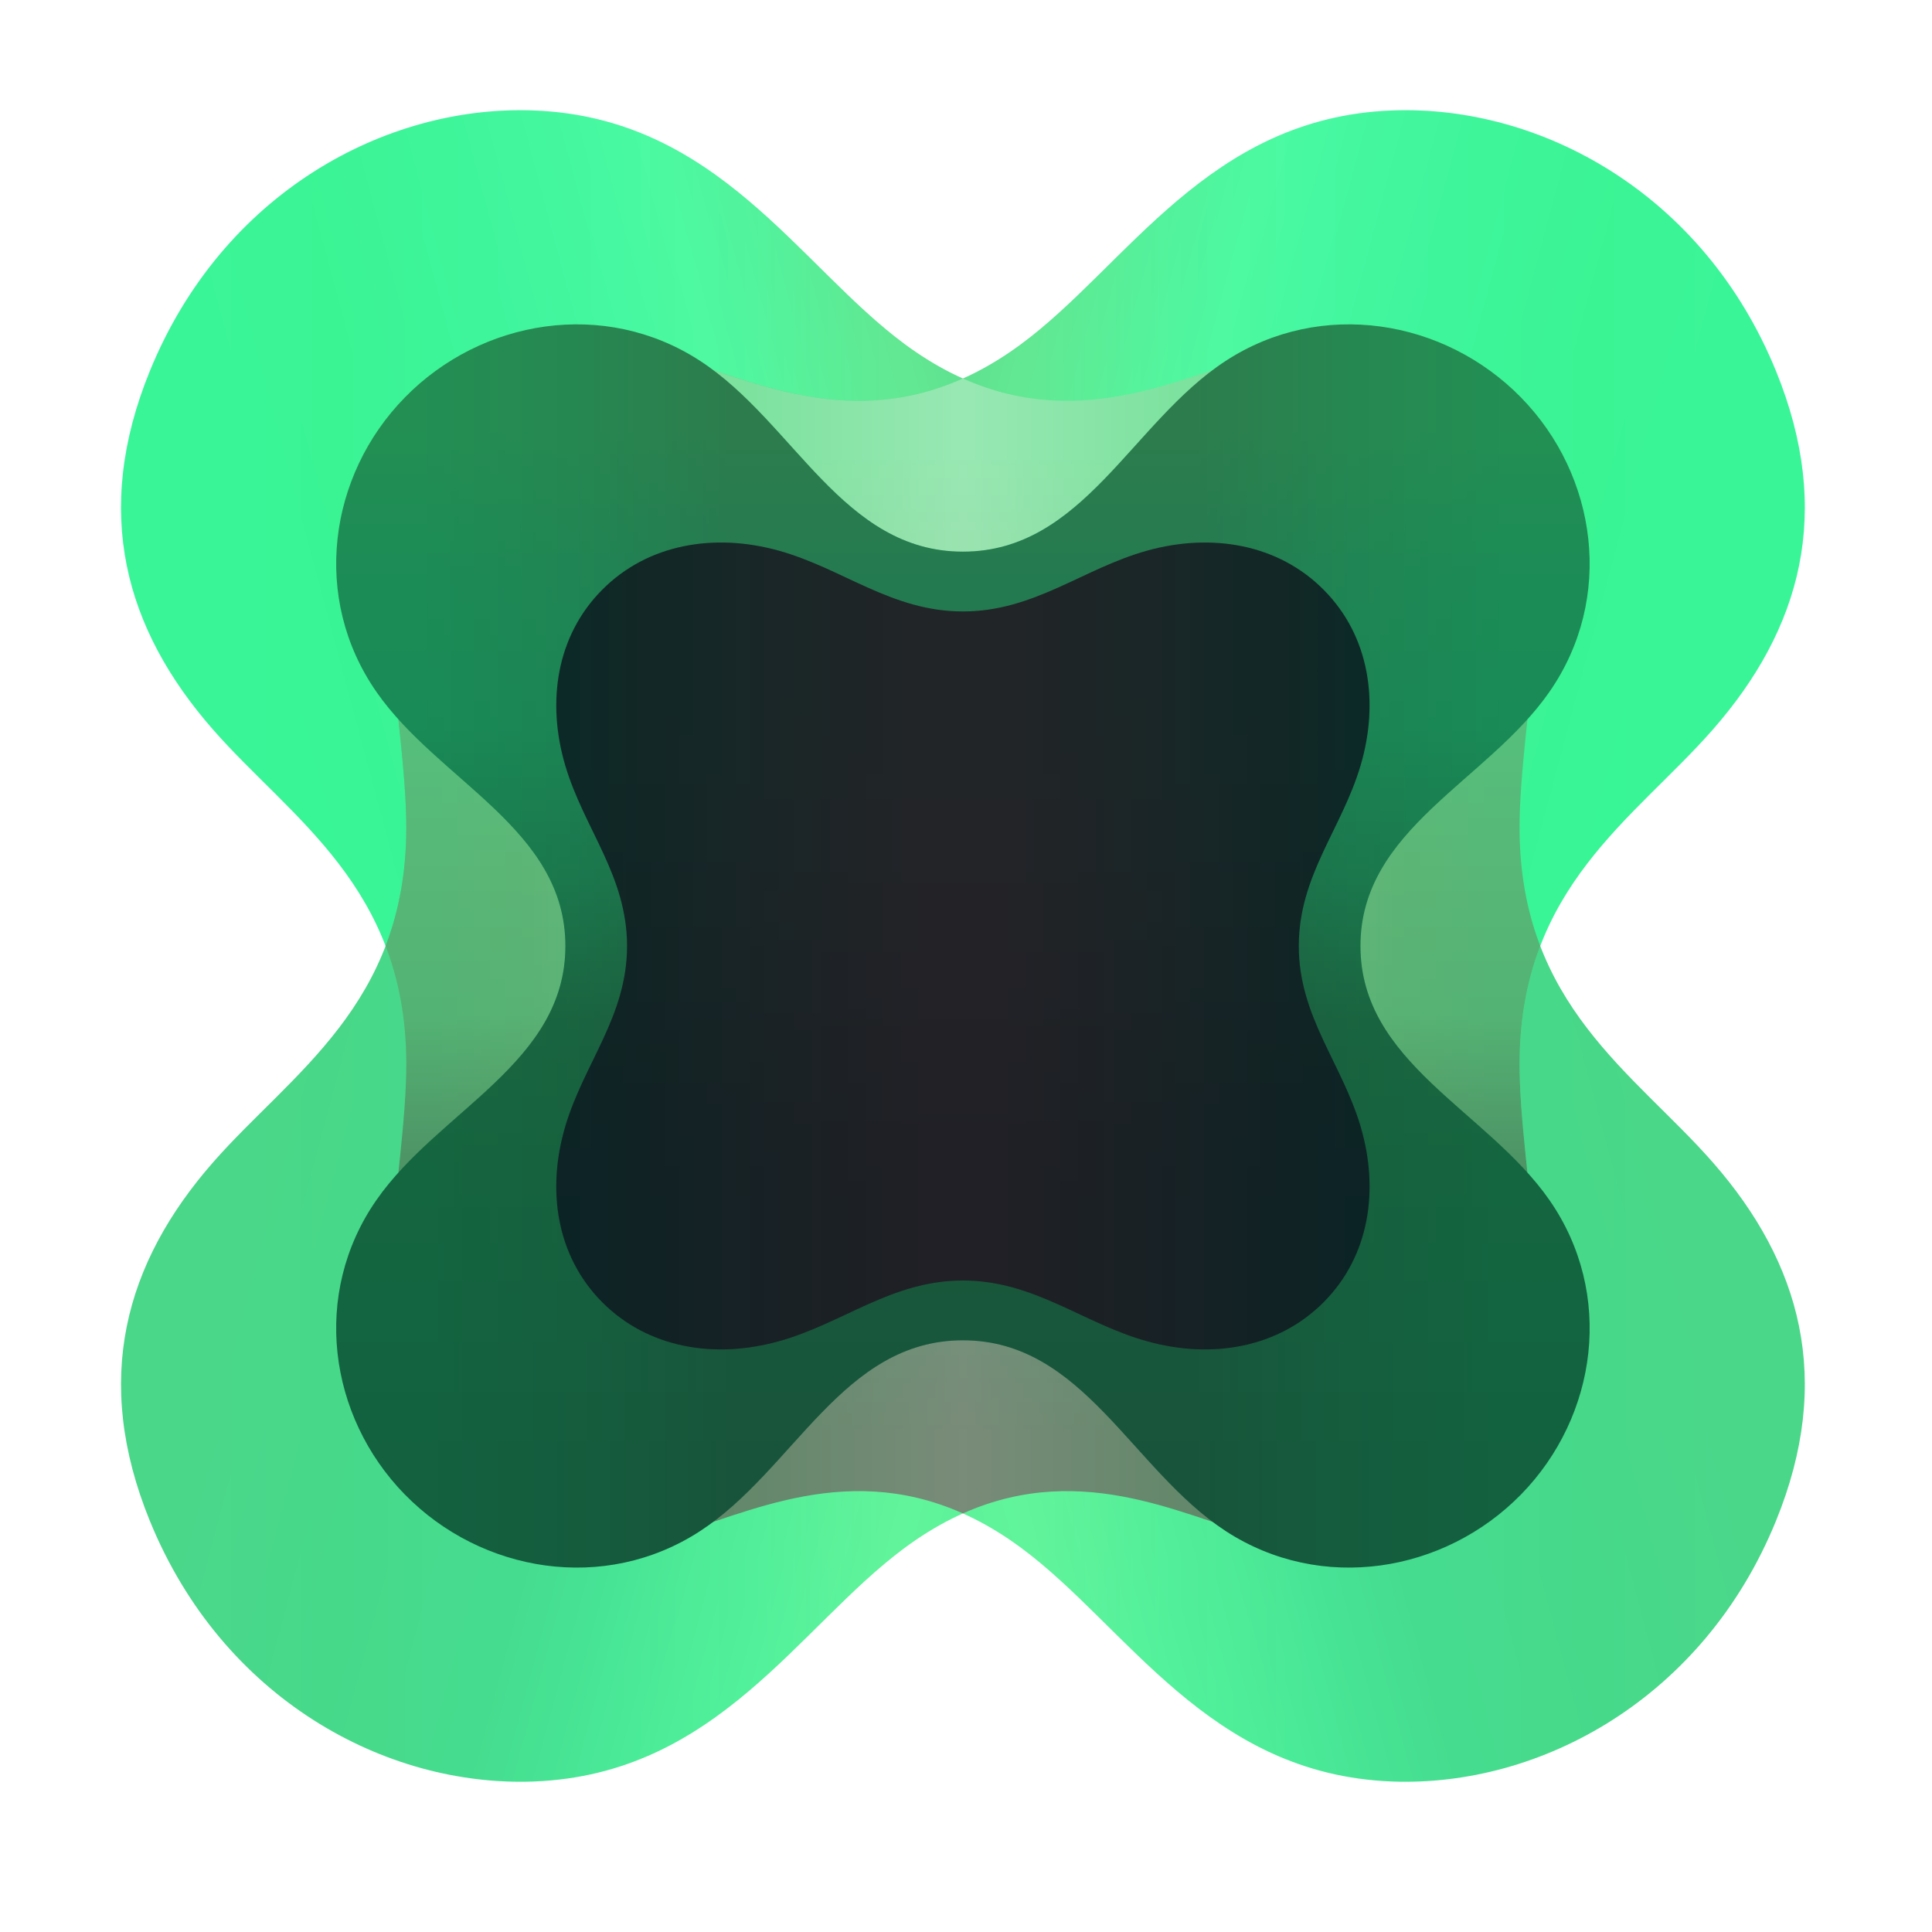
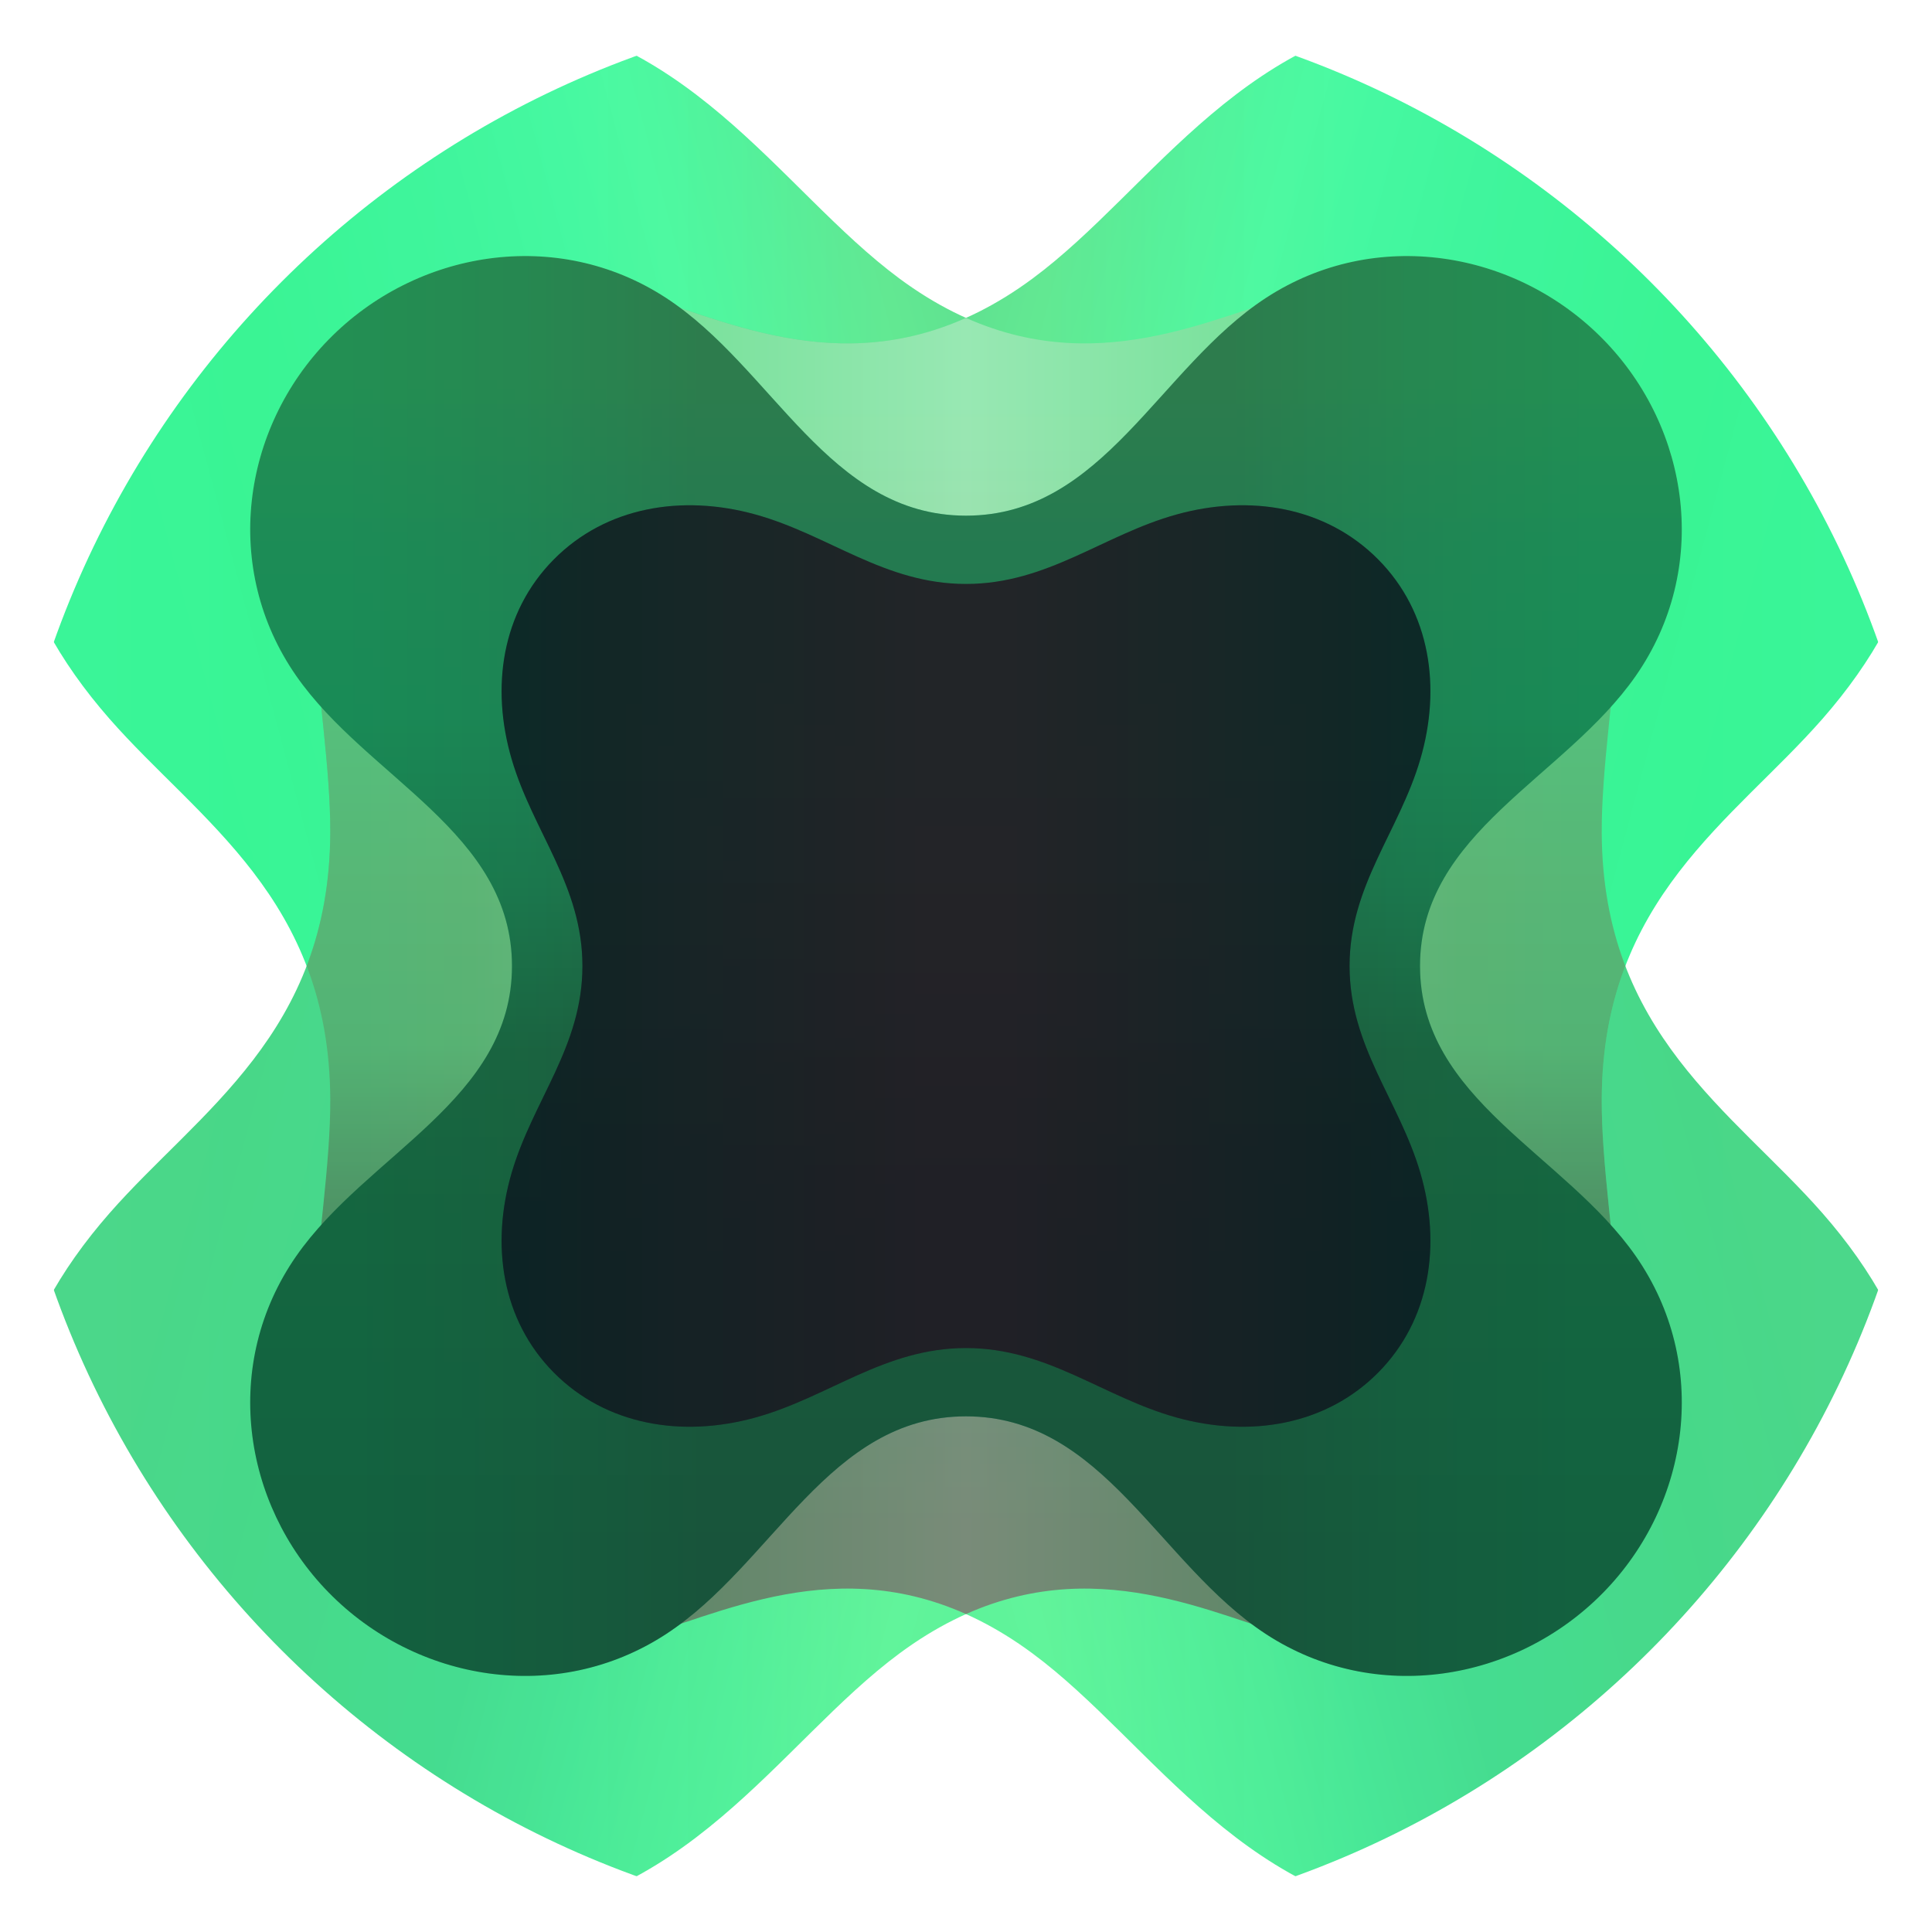
- <svg xmlns="http://www.w3.org/2000/svg" viewBox="0 0 1254 1254">
+ <svg xmlns="http://www.w3.org/2000/svg" viewBox="76 65 1098 1098">
  <defs>
+     <clipPath id="logo-circle">
+       <circle cx="625" cy="614" r="550" />
+     </clipPath>
    <clipPath id="clip-rojo">
      <path d="M796.07 237.19C838.92 223.01 937.44 193.84 979.90 283.22C1015.84 358.87 985.98 465.33 986.30 538.34C986.80 652.30 1061.02 696.64 1111.67 754.39C1168.98 819.74 1190.12 895.52 1152.73 987.17C1105.73 1102.38 1000.01 1159.99 903.51 1156.31C784.22 1151.76 731.60 1055.54 662.74 1004.63C580.16 943.59 508.10 972.88 453.93 990.81C411.08 1004.99 312.56 1034.16 270.10 944.78C234.16 869.13 264.02 762.67 263.70 689.66C263.20 575.70 188.98 531.36 138.33 473.61C81.02 408.26 59.88 332.48 97.27 240.83C144.27 125.62 249.99 68.01 346.49 71.69C465.78 76.24 518.40 172.46 587.26 223.37C669.84 284.41 741.90 255.12 796.07 237.19Z" />
    </clipPath>
    <linearGradient id="q1-base" gradientUnits="userSpaceOnUse" x1="82.00" y1="617.15" x2="1168.00" y2="617.15">
      <stop offset="0.042" stop-color="#4df99e" />
      <stop offset="0.125" stop-color="#4bf99b" />
      <stop offset="0.208" stop-color="#4afa9f" />
      <stop offset="0.292" stop-color="#4afaa2" />
      <stop offset="0.375" stop-color="#52f8a0" />
      <stop offset="0.458" stop-color="#62f49b" />
      <stop offset="0.542" stop-color="#62f49b" />
      <stop offset="0.625" stop-color="#52f8a0" />
      <stop offset="0.708" stop-color="#4afaa2" />
      <stop offset="0.792" stop-color="#4afa9f" />
      <stop offset="0.875" stop-color="#4bf99b" />
      <stop offset="0.958" stop-color="#4df99e" />
    </linearGradient>
    <linearGradient id="q1-shade" gradientUnits="userSpaceOnUse" x1="1065.88" y1="496.46" x2="184.37" y2="732.66">
      <stop offset="0.063" stop-color="#f7dcdf" />
      <stop offset="0.188" stop-color="#f1dee3" />
      <stop offset="0.313" stop-color="#efe0e6" />
      <stop offset="0.438" stop-color="#fff2f1" />
      <stop offset="0.563" stop-color="#fdffff" />
      <stop offset="0.688" stop-color="#dbfafa" />
      <stop offset="0.813" stop-color="#c6faf4" />
      <stop offset="0.938" stop-color="#bffbf5" />
    </linearGradient>
    <linearGradient id="q2-base" gradientUnits="userSpaceOnUse" x1="82.00" y1="617.15" x2="1168.00" y2="617.15">
      <stop offset="0.042" stop-color="#4df99e" />
      <stop offset="0.125" stop-color="#4bf99b" />
      <stop offset="0.208" stop-color="#4afa9f" />
      <stop offset="0.292" stop-color="#4afaa2" />
      <stop offset="0.375" stop-color="#52f8a0" />
      <stop offset="0.458" stop-color="#62f49b" />
      <stop offset="0.542" stop-color="#62f49b" />
      <stop offset="0.625" stop-color="#52f8a0" />
      <stop offset="0.708" stop-color="#4afaa2" />
      <stop offset="0.792" stop-color="#4afa9f" />
      <stop offset="0.875" stop-color="#4bf99b" />
      <stop offset="0.958" stop-color="#4df99e" />
    </linearGradient>
    <linearGradient id="q2-shade" gradientUnits="userSpaceOnUse" x1="184.12" y1="496.46" x2="1065.63" y2="732.66">
      <stop offset="0.063" stop-color="#f7dcdf" />
      <stop offset="0.188" stop-color="#f1dee3" />
      <stop offset="0.313" stop-color="#efe0e6" />
      <stop offset="0.438" stop-color="#fff2f1" />
      <stop offset="0.563" stop-color="#fdffff" />
      <stop offset="0.688" stop-color="#dbfafa" />
      <stop offset="0.813" stop-color="#c6faf4" />
      <stop offset="0.938" stop-color="#bffbf5" />
    </linearGradient>
    <linearGradient id="ov-base" gradientUnits="userSpaceOnUse" x1="250.11" y1="614.00" x2="999.89" y2="614.00">
      <stop offset="0.042" stop-color="#5fde8b" />
      <stop offset="0.125" stop-color="#65dc8a" />
      <stop offset="0.500" stop-color="#9be8b3" />
      <stop offset="0.875" stop-color="#65dc8a" />
      <stop offset="0.958" stop-color="#5fde8b" />
    </linearGradient>
    <linearGradient id="ov-shade" gradientUnits="userSpaceOnUse" x1="625.00" y1="246.60" x2="625.00" y2="978.03">
      <stop offset="0.063" stop-color="#faffff" />
      <stop offset="0.188" stop-color="#fff7f9" />
      <stop offset="0.313" stop-color="#e6dbe3" />
      <stop offset="0.438" stop-color="#e9d2d9" />
      <stop offset="0.563" stop-color="#dfced5" />
      <stop offset="0.688" stop-color="#d2abbb" />
      <stop offset="0.813" stop-color="#be9faf" />
      <stop offset="0.938" stop-color="#c799ac" />
    </linearGradient>
    <linearGradient id="m-base" gradientUnits="userSpaceOnUse" x1="625.00" y1="230.74" x2="625.00" y2="999.49">
      <stop offset="0.062" stop-color="#618f53" />
      <stop offset="0.188" stop-color="#4f8c56" />
      <stop offset="0.312" stop-color="#468b56" />
      <stop offset="0.438" stop-color="#447e4f" />
      <stop offset="0.562" stop-color="#416942" />
      <stop offset="0.688" stop-color="#386640" />
      <stop offset="0.812" stop-color="#356440" />
      <stop offset="0.938" stop-color="#34613f" />
    </linearGradient>
    <linearGradient id="m-shade" gradientUnits="userSpaceOnUse" x1="223.00" y1="614.00" x2="1027.00" y2="614.00">
      <stop offset="0.062" stop-color="#5bffff" />
      <stop offset="0.187" stop-color="#65f2f8" />
      <stop offset="0.312" stop-color="#75deed" />
      <stop offset="0.437" stop-color="#75deed" />
      <stop offset="0.563" stop-color="#75deed" />
      <stop offset="0.688" stop-color="#75deed" />
      <stop offset="0.813" stop-color="#65f2f8" />
      <stop offset="0.938" stop-color="#5bffff" />
    </linearGradient>
    <linearGradient id="c-base" gradientUnits="userSpaceOnUse" x1="348.92" y1="614.00" x2="901.08" y2="614.00">
      <stop offset="0.042" stop-color="#0f2d29" />
      <stop offset="0.125" stop-color="#142b28" />
      <stop offset="0.208" stop-color="#192b29" />
      <stop offset="0.292" stop-color="#1e2a29" />
      <stop offset="0.375" stop-color="#222929" />
      <stop offset="0.458" stop-color="#26292a" />
      <stop offset="0.542" stop-color="#26292a" />
      <stop offset="0.625" stop-color="#222929" />
      <stop offset="0.708" stop-color="#1e2a29" />
      <stop offset="0.792" stop-color="#192b29" />
      <stop offset="0.875" stop-color="#142b28" />
      <stop offset="0.958" stop-color="#0f2d29" />
    </linearGradient>
    <linearGradient id="c-shade" gradientUnits="userSpaceOnUse" x1="625.00" y1="423.16" x2="625.00" y2="804.61">
      <stop offset="0.063" stop-color="#e1e8f5" />
      <stop offset="0.188" stop-color="#e5e6f3" />
      <stop offset="0.313" stop-color="#e8e1f1" />
      <stop offset="0.438" stop-color="#eadaee" />
      <stop offset="0.563" stop-color="#e7d4eb" />
      <stop offset="0.688" stop-color="#e0cee8" />
      <stop offset="0.813" stop-color="#d9cae7" />
      <stop offset="0.938" stop-color="#d4c8e6" />
    </linearGradient>
    <linearGradient id="m-red" gradientUnits="userSpaceOnUse" x1="625.00" y1="230.00" x2="625.00" y2="1000.00">
      <stop offset="0.000" stop-color="#d0161e" />
      <stop offset="0.350" stop-color="#b3141c" />
      <stop offset="0.700" stop-color="#6a0e16" />
      <stop offset="1.000" stop-color="#4a0a10" />
    </linearGradient>
    <linearGradient id="m-fade" gradientUnits="userSpaceOnUse" x1="0.00" y1="614.00" x2="1254.00" y2="614.00">
      <stop offset="0.000" stop-color="#000" />
      <stop offset="1.000" stop-color="#000" />
    </linearGradient>
    <mask id="m-mask" maskUnits="userSpaceOnUse" x="0" y="0" width="1254" height="1254">
      <rect width="1254" height="1254" fill="url(#m-fade)" />
    </mask>
  </defs>
-   <g style="isolation:isolate">
-     <g id="splat-rojo">
-       <path d="M796.07 237.19C838.92 223.01 937.44 193.84 979.90 283.22C1015.84 358.87 985.98 465.33 986.30 538.34C986.80 652.30 1061.02 696.64 1111.67 754.39C1168.98 819.74 1190.12 895.52 1152.73 987.17C1105.73 1102.38 1000.01 1159.99 903.51 1156.31C784.22 1151.76 731.60 1055.54 662.74 1004.63C580.16 943.59 508.10 972.88 453.93 990.81C411.08 1004.99 312.56 1034.16 270.10 944.78C234.16 869.13 264.02 762.67 263.70 689.66C263.20 575.70 188.98 531.36 138.33 473.61C81.02 408.26 59.88 332.48 97.27 240.83C144.27 125.62 249.99 68.01 346.49 71.69C465.78 76.24 518.40 172.46 587.26 223.37C669.84 284.41 741.90 255.12 796.07 237.19Z" fill="url(#q1-base)" />
-       <path d="M796.07 237.19C838.92 223.01 937.44 193.84 979.90 283.22C1015.84 358.87 985.98 465.33 986.30 538.34C986.80 652.30 1061.02 696.64 1111.67 754.39C1168.98 819.74 1190.12 895.52 1152.73 987.17C1105.73 1102.38 1000.01 1159.99 903.51 1156.31C784.22 1151.76 731.60 1055.54 662.74 1004.63C580.16 943.59 508.10 972.88 453.93 990.81C411.08 1004.99 312.56 1034.16 270.10 944.78C234.16 869.13 264.02 762.67 263.70 689.66C263.20 575.70 188.98 531.36 138.33 473.61C81.02 408.26 59.88 332.48 97.27 240.83C144.27 125.62 249.99 68.01 346.49 71.69C465.78 76.24 518.40 172.46 587.26 223.37C669.84 284.41 741.90 255.12 796.07 237.19Z" fill="url(#q1-shade)" style="mix-blend-mode:multiply" />
-     </g>
-     <g id="splat-verde">
-       <path d="M453.93 237.19C411.08 223.01 312.56 193.84 270.10 283.22C234.16 358.87 264.02 465.33 263.70 538.34C263.20 652.30 188.98 696.64 138.33 754.39C81.02 819.74 59.88 895.52 97.27 987.17C144.27 1102.38 249.99 1159.99 346.49 1156.31C465.78 1151.76 518.40 1055.54 587.26 1004.63C669.84 943.59 741.90 972.88 796.07 990.81C838.92 1004.99 937.44 1034.16 979.90 944.78C1015.84 869.13 985.98 762.67 986.30 689.66C986.80 575.70 1061.02 531.36 1111.67 473.61C1168.98 408.26 1190.12 332.48 1152.73 240.83C1105.73 125.62 1000.01 68.01 903.51 71.69C784.22 76.24 731.60 172.46 662.74 223.37C580.16 284.41 508.10 255.12 453.93 237.19Z" fill="url(#q2-base)" />
-       <path d="M453.93 237.19C411.08 223.01 312.56 193.84 270.10 283.22C234.16 358.87 264.02 465.33 263.70 538.34C263.20 652.30 188.98 696.64 138.33 754.39C81.02 819.74 59.88 895.52 97.27 987.17C144.27 1102.38 249.99 1159.99 346.49 1156.31C465.78 1151.76 518.40 1055.54 587.26 1004.63C669.84 943.59 741.90 972.88 796.07 990.81C838.92 1004.99 937.44 1034.16 979.90 944.78C1015.84 869.13 985.98 762.67 986.30 689.66C986.80 575.70 1061.02 531.36 1111.67 473.61C1168.98 408.26 1190.12 332.48 1152.73 240.83C1105.73 125.62 1000.01 68.01 903.51 71.69C784.22 76.24 731.60 172.46 662.74 223.37C580.16 284.41 508.10 255.12 453.93 237.19Z" fill="url(#q2-shade)" style="mix-blend-mode:multiply" />
-     </g>
-     <g id="solape" clip-path="url(#clip-rojo)">
-       <path d="M453.93 237.19C411.08 223.01 312.56 193.84 270.10 283.22C234.16 358.87 264.02 465.33 263.70 538.34C263.20 652.30 188.98 696.64 138.33 754.39C81.02 819.74 59.88 895.52 97.27 987.17C144.27 1102.38 249.99 1159.99 346.49 1156.31C465.78 1151.76 518.40 1055.54 587.26 1004.63C669.84 943.59 741.90 972.88 796.07 990.81C838.92 1004.99 937.44 1034.16 979.90 944.78C1015.84 869.13 985.98 762.67 986.30 689.66C986.80 575.70 1061.02 531.36 1111.67 473.61C1168.98 408.26 1190.12 332.48 1152.73 240.83C1105.73 125.62 1000.01 68.01 903.51 71.69C784.22 76.24 731.60 172.46 662.74 223.37C580.16 284.41 508.10 255.12 453.93 237.19Z" fill="url(#ov-base)" />
-       <path d="M453.93 237.19C411.08 223.01 312.56 193.84 270.10 283.22C234.16 358.87 264.02 465.33 263.70 538.34C263.20 652.30 188.98 696.64 138.33 754.39C81.02 819.74 59.88 895.52 97.27 987.17C144.27 1102.38 249.99 1159.99 346.49 1156.31C465.78 1151.76 518.40 1055.54 587.26 1004.63C669.84 943.59 741.90 972.88 796.07 990.81C838.92 1004.99 937.44 1034.16 979.90 944.78C1015.84 869.13 985.98 762.67 986.30 689.66C986.80 575.70 1061.02 531.36 1111.67 473.61C1168.98 408.26 1190.12 332.48 1152.73 240.83C1105.73 125.62 1000.01 68.01 903.51 71.69C784.22 76.24 731.60 172.46 662.74 223.37C580.16 284.41 508.10 255.12 453.93 237.19Z" fill="url(#ov-shade)" style="mix-blend-mode:multiply" />
-     </g>
-     <g id="capa-media">
-       <path d="M625.00 358.06C703.10 358.06 734.52 274.04 795.58 234.24C857.55 193.86 937.56 207.20 987.24 257.98C1036.88 308.70 1047.93 388.29 1005.70 449.05C965.25 507.26 883.03 538.01 883.03 614.00C883.03 689.99 965.25 720.74 1005.70 778.95C1047.93 839.71 1036.88 919.30 987.24 970.02C937.56 1020.80 857.55 1034.14 795.58 993.76C734.52 953.96 703.10 869.94 625.00 869.94C546.90 869.94 515.48 953.96 454.42 993.76C392.45 1034.14 312.44 1020.80 262.76 970.02C213.12 919.30 202.07 839.71 244.30 778.95C284.75 720.74 366.97 689.99 366.97 614.00C366.97 538.01 284.75 507.26 244.30 449.05C202.07 388.29 213.12 308.70 262.76 257.98C312.44 207.20 392.45 193.86 454.42 234.24C515.48 274.04 546.90 358.06 625.00 358.06Z" fill="url(#m-base)" />
-       <path d="M625.00 358.06C703.10 358.06 734.52 274.04 795.58 234.24C857.55 193.86 937.56 207.20 987.24 257.98C1036.88 308.70 1047.93 388.29 1005.70 449.05C965.25 507.26 883.03 538.01 883.03 614.00C883.03 689.99 965.25 720.74 1005.70 778.95C1047.93 839.71 1036.88 919.30 987.24 970.02C937.56 1020.80 857.55 1034.14 795.58 993.76C734.52 953.96 703.10 869.94 625.00 869.94C546.90 869.94 515.48 953.96 454.42 993.76C392.45 1034.14 312.44 1020.80 262.76 970.02C213.12 919.30 202.07 839.71 244.30 778.95C284.75 720.74 366.97 689.99 366.97 614.00C366.97 538.01 284.75 507.26 244.30 449.05C202.07 388.29 213.12 308.70 262.76 257.98C312.44 207.20 392.45 193.86 454.42 234.24C515.48 274.04 546.90 358.06 625.00 358.06Z" fill="url(#m-red)" mask="url(#m-mask)" />
-       <path d="M625.00 358.06C703.10 358.06 734.52 274.04 795.58 234.24C857.55 193.86 937.56 207.20 987.24 257.98C1036.88 308.70 1047.93 388.29 1005.70 449.05C965.25 507.26 883.03 538.01 883.03 614.00C883.03 689.99 965.25 720.74 1005.70 778.95C1047.93 839.71 1036.88 919.30 987.24 970.02C937.56 1020.80 857.55 1034.14 795.58 993.76C734.52 953.96 703.10 869.94 625.00 869.94C546.90 869.94 515.48 953.96 454.42 993.76C392.45 1034.14 312.44 1020.80 262.76 970.02C213.12 919.30 202.07 839.71 244.30 778.95C284.75 720.74 366.97 689.99 366.97 614.00C366.97 538.01 284.75 507.26 244.30 449.05C202.07 388.29 213.12 308.70 262.76 257.98C312.44 207.20 392.45 193.86 454.42 234.24C515.48 274.04 546.90 358.06 625.00 358.06Z" fill="url(#m-shade)" style="mix-blend-mode:multiply" />
-     </g>
-     <g id="nucleo">
-       <path d="M625.00 396.87C671.43 396.87 702.92 368.93 744.75 357.36C786.50 345.81 829.63 353.05 859.24 382.91C889.00 412.92 895.16 455.76 883.21 496.50C871.10 537.78 843.00 568.10 843.00 614.00C843.00 659.90 871.10 690.22 883.21 731.50C895.16 772.24 889.00 815.08 859.24 845.09C829.63 874.95 786.50 882.19 744.75 870.64C702.92 859.07 671.43 831.13 625.00 831.13C578.57 831.13 547.08 859.07 505.25 870.64C463.50 882.19 420.37 874.95 390.76 845.09C361.00 815.08 354.84 772.24 366.79 731.50C378.90 690.22 407.00 659.90 407.00 614.00C407.00 568.10 378.90 537.78 366.79 496.50C354.84 455.76 361.00 412.92 390.76 382.91C420.37 353.05 463.50 345.81 505.25 357.36C547.08 368.93 578.57 396.87 625.00 396.87Z" fill="url(#c-base)" />
-       <path d="M625.00 396.87C671.43 396.87 702.92 368.93 744.75 357.36C786.50 345.81 829.63 353.05 859.24 382.91C889.00 412.92 895.16 455.76 883.21 496.50C871.10 537.78 843.00 568.10 843.00 614.00C843.00 659.90 871.10 690.22 883.21 731.50C895.16 772.24 889.00 815.08 859.24 845.09C829.63 874.95 786.50 882.19 744.75 870.64C702.92 859.07 671.43 831.13 625.00 831.13C578.57 831.13 547.08 859.07 505.25 870.64C463.50 882.19 420.37 874.95 390.76 845.09C361.00 815.08 354.84 772.24 366.79 731.50C378.90 690.22 407.00 659.90 407.00 614.00C407.00 568.10 378.90 537.78 366.79 496.50C354.84 455.76 361.00 412.92 390.76 382.91C420.37 353.05 463.50 345.81 505.25 357.36C547.08 368.93 578.57 396.87 625.00 396.87Z" fill="url(#c-shade)" style="mix-blend-mode:multiply" />
+   <g clip-path="url(#logo-circle)">
+     <g style="isolation:isolate">
+       <g id="splat-rojo">
+         <path d="M796.07 237.19C838.92 223.01 937.44 193.84 979.90 283.22C1015.84 358.87 985.98 465.33 986.30 538.34C986.80 652.30 1061.02 696.64 1111.67 754.39C1168.98 819.74 1190.12 895.52 1152.73 987.17C1105.73 1102.38 1000.01 1159.99 903.51 1156.31C784.22 1151.76 731.60 1055.54 662.74 1004.63C580.16 943.59 508.10 972.88 453.93 990.81C411.08 1004.99 312.56 1034.16 270.10 944.78C234.16 869.13 264.02 762.67 263.70 689.66C263.20 575.70 188.98 531.36 138.33 473.61C81.02 408.26 59.88 332.48 97.27 240.83C144.27 125.62 249.99 68.01 346.49 71.69C465.78 76.24 518.40 172.46 587.26 223.37C669.84 284.41 741.90 255.12 796.07 237.19Z" fill="url(#q1-base)" />
+         <path d="M796.07 237.19C838.92 223.01 937.44 193.84 979.90 283.22C1015.84 358.87 985.98 465.33 986.30 538.34C986.80 652.30 1061.02 696.64 1111.67 754.39C1168.98 819.74 1190.12 895.52 1152.73 987.17C1105.73 1102.38 1000.01 1159.99 903.51 1156.31C784.22 1151.76 731.60 1055.54 662.74 1004.63C580.16 943.59 508.10 972.88 453.93 990.81C411.08 1004.99 312.56 1034.16 270.10 944.78C234.16 869.13 264.02 762.67 263.70 689.66C263.20 575.70 188.98 531.36 138.33 473.61C81.02 408.26 59.88 332.48 97.27 240.83C144.27 125.62 249.99 68.01 346.49 71.69C465.78 76.24 518.40 172.46 587.26 223.37C669.84 284.41 741.90 255.12 796.07 237.19Z" fill="url(#q1-shade)" style="mix-blend-mode:multiply" />
+       </g>
+       <g id="splat-verde">
+         <path d="M453.93 237.19C411.08 223.01 312.56 193.84 270.10 283.22C234.16 358.87 264.02 465.33 263.70 538.34C263.20 652.30 188.98 696.64 138.33 754.39C81.02 819.74 59.88 895.52 97.27 987.17C144.27 1102.38 249.99 1159.99 346.49 1156.31C465.78 1151.76 518.40 1055.54 587.26 1004.63C669.84 943.59 741.90 972.88 796.07 990.81C838.92 1004.99 937.44 1034.16 979.90 944.78C1015.84 869.13 985.98 762.67 986.30 689.66C986.80 575.70 1061.02 531.36 1111.67 473.61C1168.98 408.26 1190.12 332.48 1152.73 240.83C1105.73 125.62 1000.01 68.01 903.51 71.69C784.22 76.24 731.60 172.46 662.74 223.37C580.16 284.41 508.10 255.12 453.93 237.19Z" fill="url(#q2-base)" />
+         <path d="M453.93 237.19C411.08 223.01 312.56 193.84 270.10 283.22C234.16 358.87 264.02 465.33 263.70 538.34C263.20 652.30 188.98 696.64 138.33 754.39C81.02 819.74 59.88 895.52 97.27 987.17C144.27 1102.38 249.99 1159.99 346.49 1156.31C465.78 1151.76 518.40 1055.54 587.26 1004.63C669.84 943.59 741.90 972.88 796.07 990.81C838.92 1004.99 937.44 1034.16 979.90 944.78C1015.84 869.13 985.98 762.67 986.30 689.66C986.80 575.70 1061.02 531.36 1111.67 473.61C1168.98 408.26 1190.12 332.48 1152.73 240.83C1105.73 125.62 1000.01 68.01 903.51 71.69C784.22 76.24 731.60 172.46 662.74 223.37C580.16 284.41 508.10 255.12 453.93 237.19Z" fill="url(#q2-shade)" style="mix-blend-mode:multiply" />
+       </g>
+       <g id="solape" clip-path="url(#clip-rojo)">
+         <path d="M453.93 237.19C411.08 223.01 312.56 193.84 270.10 283.22C234.16 358.87 264.02 465.33 263.70 538.34C263.20 652.30 188.98 696.64 138.33 754.39C81.02 819.74 59.88 895.52 97.27 987.17C144.27 1102.38 249.99 1159.99 346.49 1156.31C465.78 1151.76 518.40 1055.54 587.26 1004.63C669.84 943.59 741.90 972.88 796.07 990.81C838.92 1004.99 937.44 1034.16 979.90 944.78C1015.84 869.13 985.98 762.67 986.30 689.66C986.80 575.70 1061.02 531.36 1111.67 473.61C1168.98 408.26 1190.12 332.48 1152.73 240.83C1105.73 125.62 1000.01 68.01 903.51 71.69C784.22 76.24 731.60 172.46 662.74 223.37C580.16 284.41 508.10 255.12 453.93 237.19Z" fill="url(#ov-base)" />
+         <path d="M453.93 237.19C411.08 223.01 312.56 193.84 270.10 283.22C234.16 358.87 264.02 465.33 263.70 538.34C263.20 652.30 188.98 696.64 138.33 754.39C81.02 819.74 59.88 895.52 97.27 987.17C144.27 1102.38 249.99 1159.99 346.49 1156.31C465.78 1151.76 518.40 1055.54 587.26 1004.63C669.84 943.59 741.90 972.88 796.07 990.81C838.92 1004.99 937.44 1034.16 979.90 944.78C1015.84 869.13 985.98 762.67 986.30 689.66C986.80 575.70 1061.02 531.36 1111.67 473.61C1168.98 408.26 1190.12 332.48 1152.73 240.83C1105.73 125.62 1000.01 68.01 903.51 71.69C784.22 76.24 731.60 172.46 662.74 223.37C580.16 284.41 508.10 255.12 453.93 237.19Z" fill="url(#ov-shade)" style="mix-blend-mode:multiply" />
+       </g>
+       <g id="capa-media">
+         <path d="M625.00 358.06C703.10 358.06 734.52 274.04 795.58 234.24C857.55 193.86 937.56 207.20 987.24 257.98C1036.88 308.70 1047.93 388.29 1005.70 449.05C965.25 507.26 883.03 538.01 883.03 614.00C883.03 689.99 965.25 720.74 1005.70 778.95C1047.93 839.71 1036.88 919.30 987.24 970.02C937.56 1020.80 857.55 1034.14 795.58 993.76C734.52 953.96 703.10 869.94 625.00 869.94C546.90 869.94 515.48 953.96 454.42 993.76C392.45 1034.14 312.44 1020.80 262.76 970.02C213.12 919.30 202.07 839.71 244.30 778.95C284.75 720.74 366.97 689.99 366.97 614.00C366.97 538.01 284.75 507.26 244.30 449.05C202.07 388.29 213.12 308.70 262.76 257.98C312.44 207.20 392.45 193.86 454.42 234.24C515.48 274.04 546.90 358.06 625.00 358.06Z" fill="url(#m-base)" />
+         <path d="M625.00 358.06C703.10 358.06 734.52 274.04 795.58 234.24C857.55 193.86 937.56 207.20 987.24 257.98C1036.88 308.70 1047.93 388.29 1005.70 449.05C965.25 507.26 883.03 538.01 883.03 614.00C883.03 689.99 965.25 720.74 1005.70 778.95C1047.93 839.71 1036.88 919.30 987.24 970.02C937.56 1020.80 857.55 1034.14 795.58 993.76C734.52 953.96 703.10 869.94 625.00 869.94C546.90 869.94 515.48 953.96 454.42 993.76C392.45 1034.14 312.44 1020.80 262.76 970.02C213.12 919.30 202.07 839.71 244.30 778.95C284.75 720.74 366.97 689.99 366.97 614.00C366.97 538.01 284.75 507.26 244.30 449.05C202.07 388.29 213.12 308.70 262.76 257.98C312.44 207.20 392.45 193.86 454.42 234.24C515.48 274.04 546.90 358.06 625.00 358.06Z" fill="url(#m-red)" mask="url(#m-mask)" />
+         <path d="M625.00 358.06C703.10 358.06 734.52 274.04 795.58 234.24C857.55 193.86 937.56 207.20 987.24 257.98C1036.88 308.70 1047.93 388.29 1005.70 449.05C965.25 507.26 883.03 538.01 883.03 614.00C883.03 689.99 965.25 720.74 1005.70 778.95C1047.93 839.71 1036.88 919.30 987.24 970.02C937.56 1020.80 857.55 1034.14 795.58 993.76C734.52 953.96 703.10 869.94 625.00 869.94C546.90 869.94 515.48 953.96 454.42 993.76C392.45 1034.14 312.44 1020.80 262.76 970.02C213.12 919.30 202.07 839.71 244.30 778.95C284.75 720.74 366.97 689.99 366.97 614.00C366.97 538.01 284.75 507.26 244.30 449.05C202.07 388.29 213.12 308.70 262.76 257.98C312.44 207.20 392.45 193.86 454.42 234.24C515.48 274.04 546.90 358.06 625.00 358.06Z" fill="url(#m-shade)" style="mix-blend-mode:multiply" />
+       </g>
+       <g id="nucleo">
+         <path d="M625.00 396.87C671.43 396.87 702.92 368.93 744.75 357.36C786.50 345.81 829.63 353.05 859.24 382.91C889.00 412.92 895.16 455.76 883.21 496.50C871.10 537.78 843.00 568.10 843.00 614.00C843.00 659.90 871.10 690.22 883.21 731.50C895.16 772.24 889.00 815.08 859.24 845.09C829.63 874.95 786.50 882.19 744.75 870.64C702.92 859.07 671.43 831.13 625.00 831.13C578.57 831.13 547.08 859.07 505.25 870.64C463.50 882.19 420.37 874.95 390.76 845.09C361.00 815.08 354.84 772.24 366.79 731.50C378.90 690.22 407.00 659.90 407.00 614.00C407.00 568.10 378.90 537.78 366.79 496.50C354.84 455.76 361.00 412.92 390.76 382.91C420.37 353.05 463.50 345.81 505.25 357.36C547.08 368.93 578.57 396.87 625.00 396.87Z" fill="url(#c-base)" />
+         <path d="M625.00 396.87C671.43 396.87 702.92 368.93 744.75 357.36C786.50 345.81 829.63 353.05 859.24 382.91C889.00 412.92 895.16 455.76 883.21 496.50C871.10 537.78 843.00 568.10 843.00 614.00C843.00 659.90 871.10 690.22 883.21 731.50C895.16 772.24 889.00 815.08 859.24 845.09C829.63 874.95 786.50 882.19 744.75 870.64C702.92 859.07 671.43 831.13 625.00 831.13C578.57 831.13 547.08 859.07 505.25 870.64C463.50 882.19 420.37 874.95 390.76 845.09C361.00 815.08 354.84 772.24 366.79 731.50C378.90 690.22 407.00 659.90 407.00 614.00C407.00 568.10 378.90 537.78 366.79 496.50C354.84 455.76 361.00 412.92 390.76 382.91C420.37 353.05 463.50 345.81 505.25 357.36C547.08 368.93 578.57 396.87 625.00 396.87Z" fill="url(#c-shade)" style="mix-blend-mode:multiply" />
+       </g>
    </g>
  </g>
</svg>
